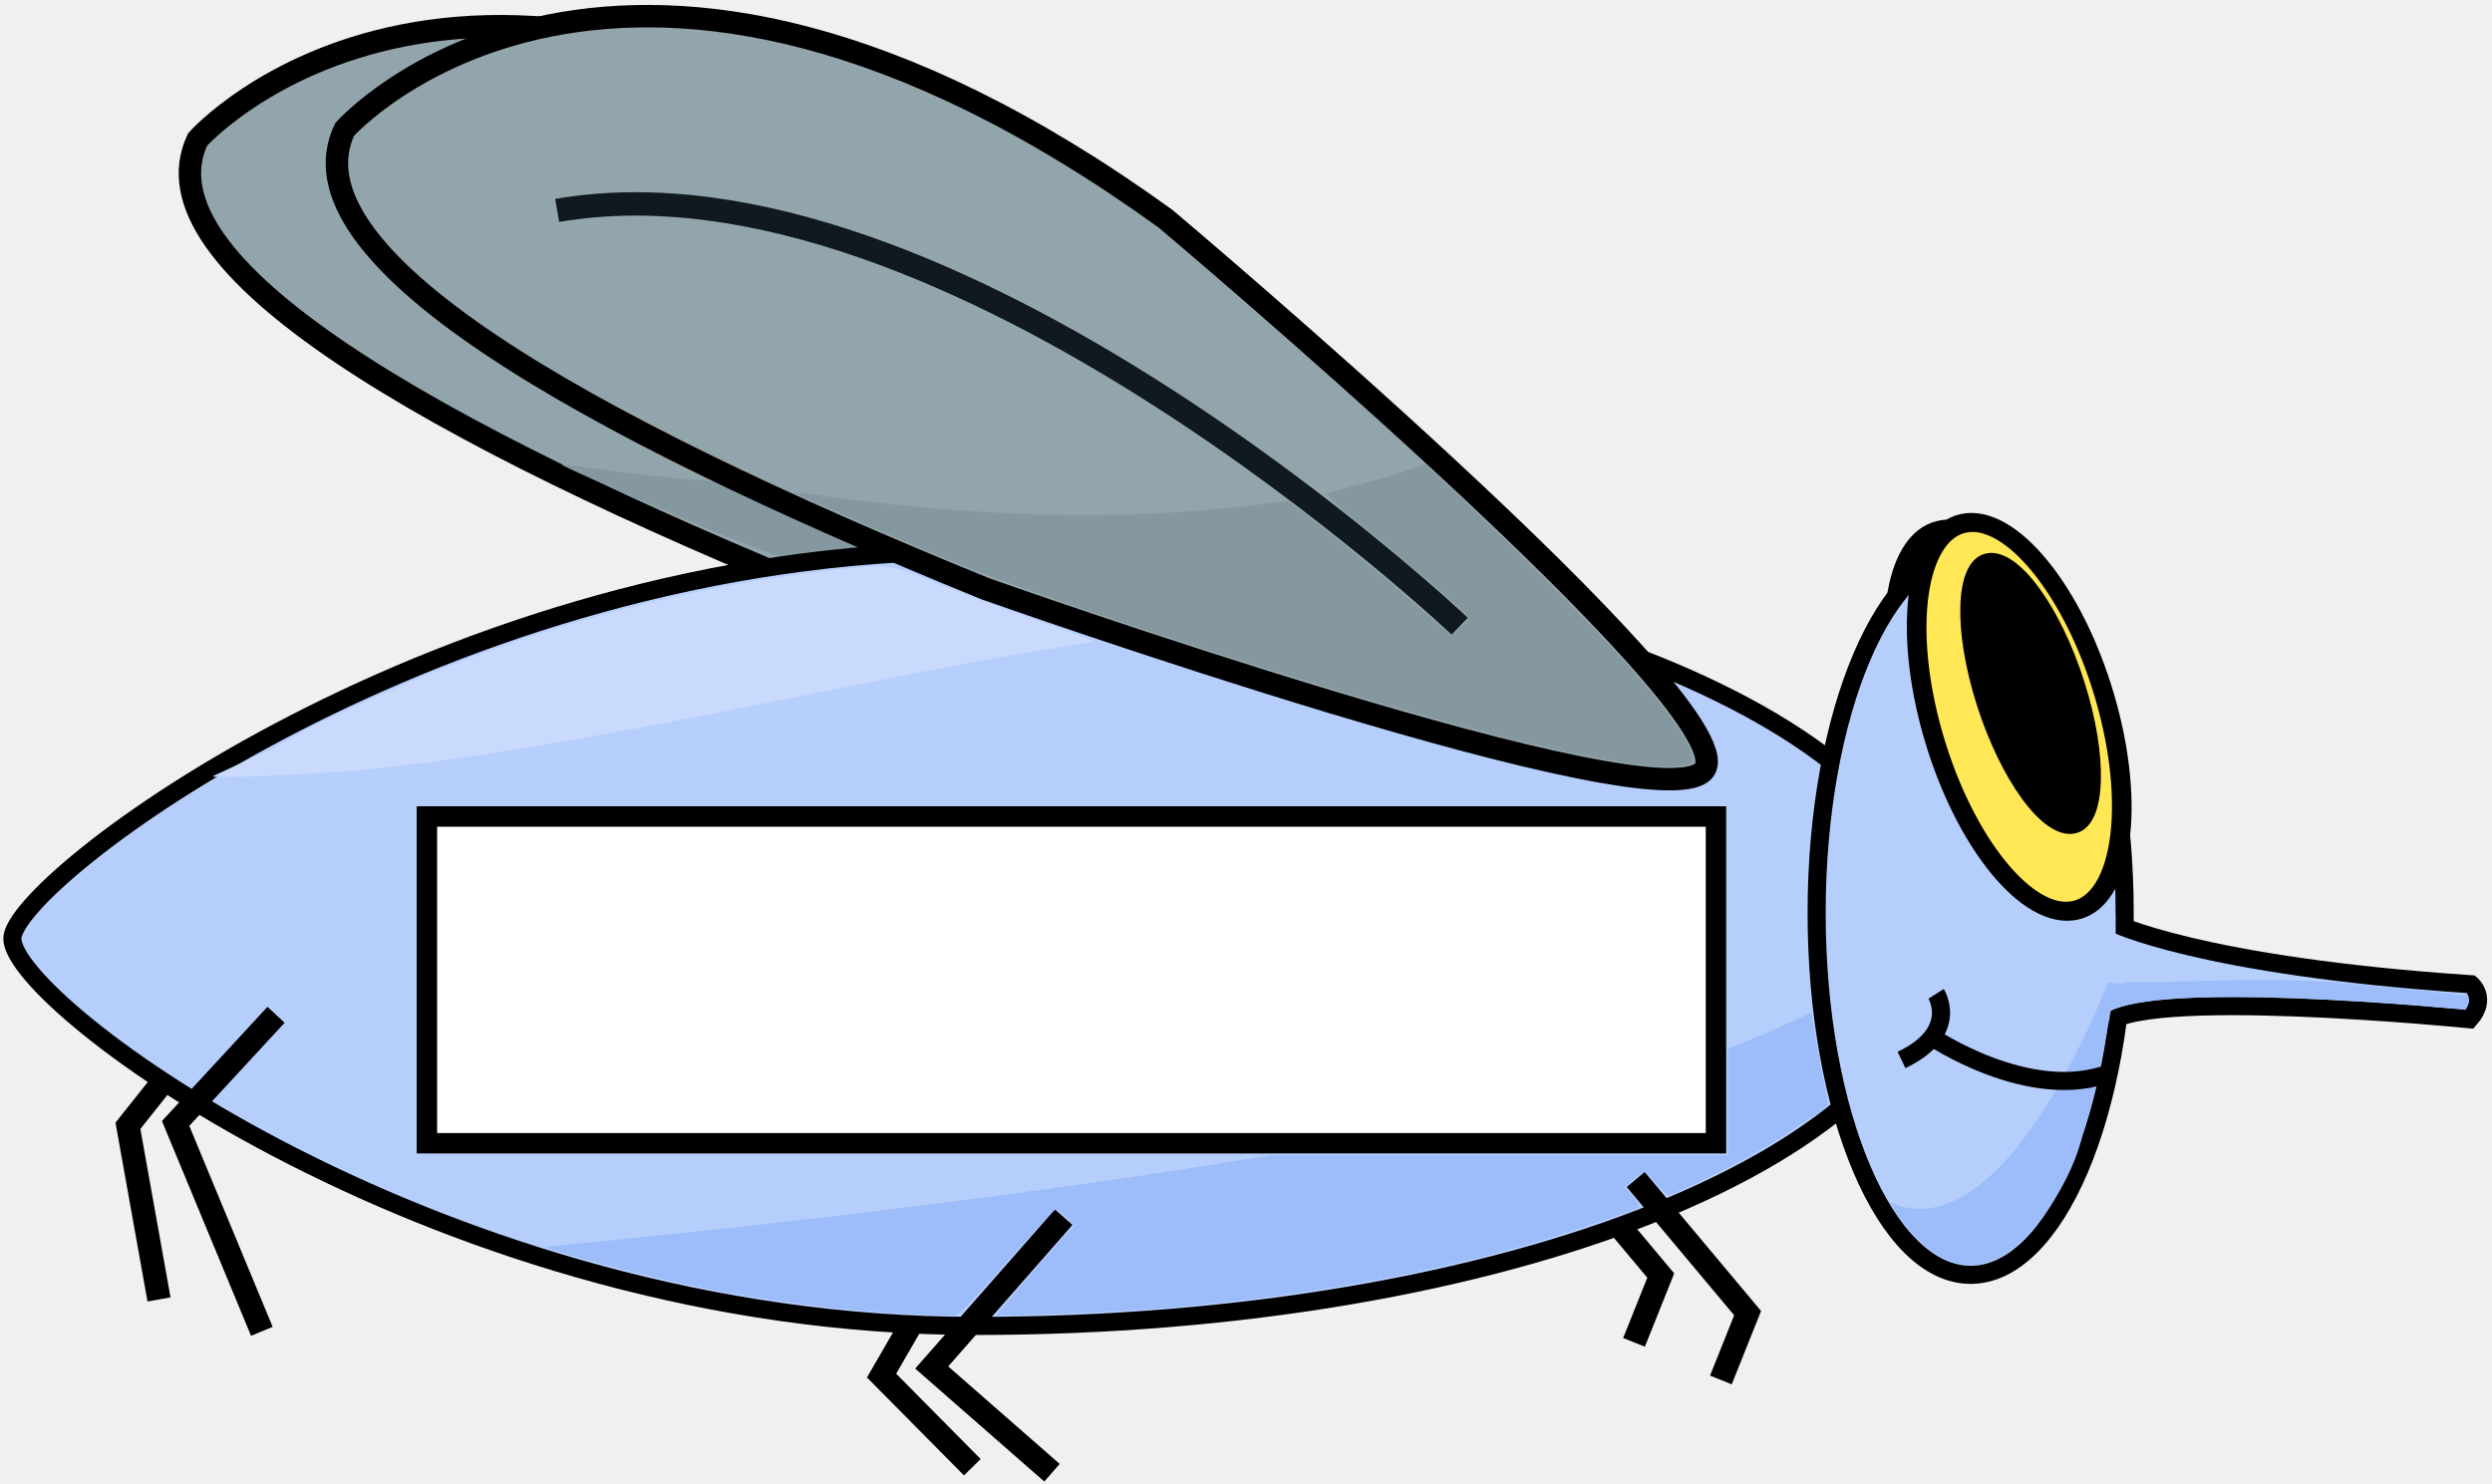
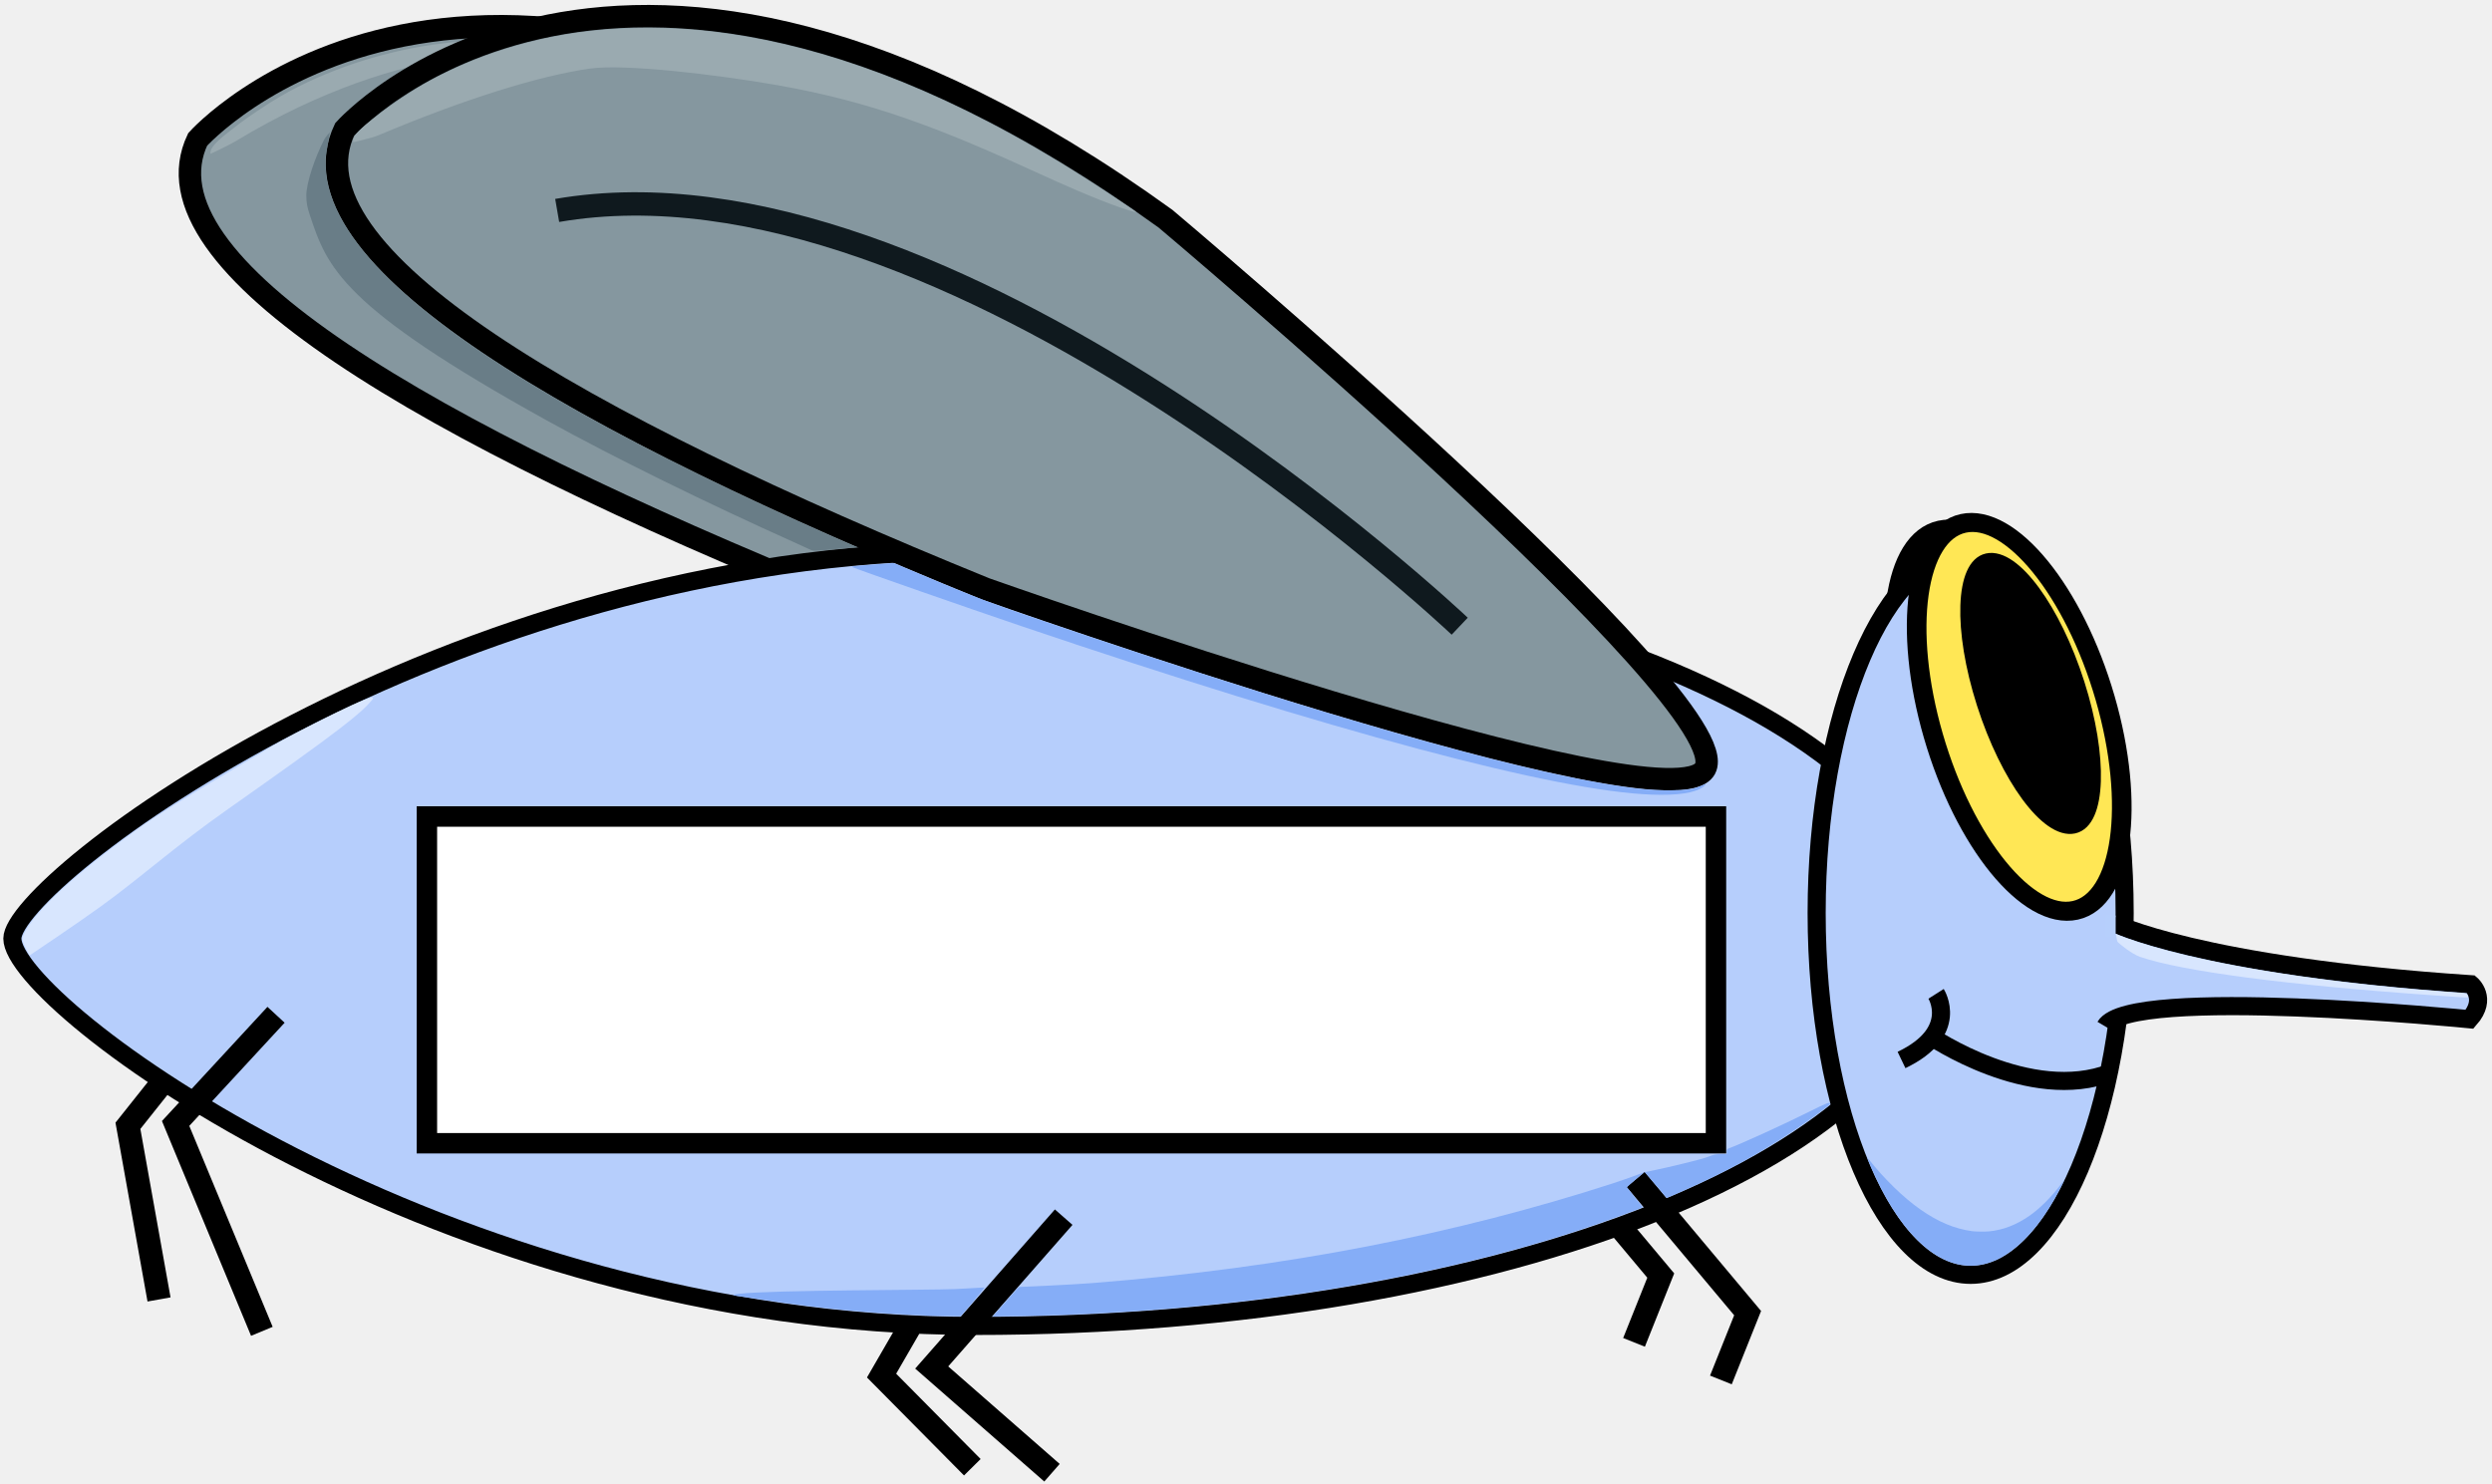
<svg xmlns="http://www.w3.org/2000/svg" width="150.349mm" height="89.499mm" viewBox="0 0 532.733 317.121" id="svg2" version="1.1">
  <defs id="defs4" />
  <g id="layer1" transform="translate(-134.4342,-248.743)">
-     <path id="path3417" d="m 352.185,297.665 c 0,0 123.032,103.578 115.318,117.599 -7.394,13.44 -153.85,-38.492 -153.85,-38.492 -87.889,-35.726 -149.666,-71.513 -136.965,-98.218 0,0 58.286,-65.588 175.497,19.111 z" style="fill:#93a5ac;fill-opacity:1;stroke:#000000;stroke-width:4.793;stroke-linecap:round;stroke-linejoin:miter;stroke-miterlimit:4;stroke-dasharray:none;stroke-opacity:1" />
+     <path id="path3417" d="m 352.185,297.665 c 0,0 123.032,103.578 115.318,117.599 -7.394,13.44 -153.85,-38.492 -153.85,-38.492 -87.889,-35.726 -149.666,-71.513 -136.965,-98.218 0,0 58.286,-65.588 175.497,19.111 z" style="fill:#85979f;fill-opacity:1;stroke:#000000;stroke-width:4.793;stroke-linecap:round;stroke-linejoin:miter;stroke-miterlimit:4;stroke-dasharray:none;stroke-opacity:1" />
    <path id="path4233" d="m 184.948,460.33 -23.167,29.121 6.65,37.125" style="fill:none;fill-rule:evenodd;stroke:#000000;stroke-width:5;stroke-linecap:butt;stroke-linejoin:miter;stroke-miterlimit:4;stroke-dasharray:none;stroke-opacity:1" />
    <path id="path4237" d="m 342.143,509.579 -19.249,33.279 19.401,19.596" style="fill:none;fill-rule:evenodd;stroke:#000000;stroke-width:5;stroke-linecap:butt;stroke-linejoin:miter;stroke-miterlimit:4;stroke-dasharray:none;stroke-opacity:1" />
    <path id="path4241" d="m 465.536,492.898 23.929,28.571 -5.714,14.286" style="fill:none;fill-rule:evenodd;stroke:#000000;stroke-width:5;stroke-linecap:butt;stroke-linejoin:miter;stroke-miterlimit:4;stroke-dasharray:none;stroke-opacity:1" />
    <ellipse style="fill:#ffdd55;fill-opacity:1;stroke:#000000;stroke-width:4.131;stroke-linecap:round;stroke-linejoin:miter;stroke-miterlimit:4;stroke-dasharray:none;stroke-opacity:1" id="path3344" cx="427.821" cy="515.807" rx="18.802" ry="43.066" transform="matrix(0.9765998,-0.2150648,0.2781385,0.960541,0,0)" />
-     <path id="path4230" d="m 436.644,406.399 c -16.437,-1.609 -48.488,-10.024 -94.476,-24.805 -24.393,-7.84 -44.438,-14.804 -54.024,-18.769 -12.451,-5.15 -33.813,-14.502 -33.604,-14.71 0.099,-0.099 3.336,0.264 7.194,0.808 32.507,4.578 64.729,5.171 91.74,1.687 l 6.33,-0.817 5.67,4.442 c 8.571,6.716 16.525,13.295 23.004,19.029 3.209,2.84 6.033,5.164 6.277,5.164 0.243,0 1.201,-0.783 2.128,-1.739 1.678,-1.731 1.681,-1.744 0.723,-2.818 -1.574,-1.764 -14.909,-13.14 -22.875,-19.514 -4.157,-3.327 -7.122,-6.028 -6.75,-6.152 0.364,-0.121 3.737,-1.015 7.494,-1.987 3.757,-0.971 8.342,-2.335 10.189,-3.03 l 3.357,-1.264 7.294,6.877 c 25.749,24.275 41.333,40.913 47.651,50.874 1.997,3.149 2.818,5.586 2.102,6.239 -0.725,0.662 -5.239,0.894 -9.426,0.484 z" style="fill:#85979f;fill-opacity:1;stroke:none;stroke-width:0.1;stroke-miterlimit:4;stroke-dasharray:none;stroke-opacity:1" />
    <path style="fill:#b6cefc;fill-opacity:1;stroke:#000000;stroke-width:3.869;stroke-linecap:round;stroke-linejoin:miter;stroke-miterlimit:4;stroke-dasharray:none;stroke-opacity:1" d="m 548.637,449.411 c 0,45.745 -92.131,82.829 -205.78,82.829 -113.649,0 -205.78,-68.671 -205.78,-82.829 0,-12.159 92.131,-82.829 205.78,-82.829 113.649,0 205.78,37.084 205.78,82.829 z" id="path3340" />
    <rect style="fill:#ffffff;fill-opacity:1;stroke:#000000;stroke-width:4.366;stroke-linecap:round;stroke-linejoin:miter;stroke-miterlimit:4;stroke-dasharray:none;stroke-opacity:1" id="rect4223" width="275.574" height="69.86" x="225.697" y="423.325" />
    <ellipse style="fill:#b6cefc;fill-opacity:1;stroke:#000000;stroke-width:3.869;stroke-linecap:round;stroke-linejoin:miter;stroke-miterlimit:4;stroke-dasharray:none;stroke-opacity:1" id="path3342" cx="555.714" cy="443.949" rx="32.923" ry="77.367" />
    <ellipse transform="matrix(0.9765998,-0.2150648,0.2781385,0.960541,0,0)" ry="43.066" rx="18.802" cy="515.448" cx="432.86" id="ellipse4247" style="fill:#ffe755;fill-opacity:1;stroke:#000000;stroke-width:4.131;stroke-linecap:round;stroke-linejoin:miter;stroke-miterlimit:4;stroke-dasharray:none;stroke-opacity:1" />
    <path style="fill:#b6cefc;fill-opacity:1;fill-rule:evenodd;stroke:#000000;stroke-width:3.873;stroke-linecap:butt;stroke-linejoin:miter;stroke-miterlimit:4;stroke-dasharray:none;stroke-opacity:1" d="m 586.095,445.993 c 0,0 18.387,9.297 76.584,13.193 0,0 3.622,3.022 -0.321,7.48 0,0 -72.676,-7.233 -77.864,1.537" id="path3399" />
-     <g id="g4216" style="fill:#9cbdfa;fill-opacity:1">
-       <path id="path4173" d="m 585.005,458.918 2.793,0.075 c 0,0 -2.165,4.177 -2.43,6.055 -2.426,17.166 -5.68,26.144 -5.68,26.144 -1.505,6.682 -5.306,13.366 -8.626,17.835 -18.292,24.62 -32.537,-3.178 -32.537,-3.178 24.856,10.838 46.48,-46.93 46.48,-46.93 z" style="fill:#9cbdfa;fill-opacity:1;stroke:none;stroke-width:6.25;stroke-miterlimit:4;stroke-dasharray:none;stroke-opacity:1" />
-       <path d="m 588.607,458.831 c 21.648,-0.276 26.517,-1.073 45.139,-0.074 4.605,0.4 28.107,2.796 28.107,2.796 l 0.397,1.038 -0.043,0.29 c -0.054,0.365 -0.331,1.083 -0.552,1.431 -0.118,0.185 -0.212,0.266 -0.311,0.266 -0.078,0 -1.083,-0.085 -2.234,-0.189 -12.162,-1.098 -25.068,-1.919 -35.779,-2.279 -6.95,-0.233 -14.442,-0.271 -19.125,-0.096 -8.816,0.329 -14.337,1.107 -17.984,2.534 -0.201,-5.637 2.385,-5.717 2.385,-5.717 z m -2.99,3.014 c 3.3,-4.888 2.419,2.148 0.312,2.855 -0.073,0.025 -0.182,0.12 -0.229,0.176 -0.121,0.144 -0.306,1.64 -0.306,1.64 -0.111,0.76 -1.207,6.002 -1.207,6.002 -0.774,4.065 -0.727,4.027 -0.774,4.065 -0.215,0.175 0.056,0.238 -2.214,0.644 -4.946,0.886 -2.575,1.127 -3.438,0.305 0,0 1.631,-3.708 5.436,-11.254 0.716,-1.42 1.551,-2.72 2.421,-4.434 z" style="fill:#9cbdfa;fill-opacity:1;stroke:none;stroke-width:0.1;stroke-miterlimit:4;stroke-dasharray:none;stroke-opacity:1" id="path4179" />
-     </g>
-     <path id="path4211" d="m 196.926,406.4 c 4.862,-2.815 21.399,-10.442 30.759,-14.187 26.705,-10.684 52.77,-17.492 80.703,-21.078 15.549,-1.996 16.286,-1.942 25.363,1.88 4.278,1.801 13.983,5.441 21.567,8.089 7.584,2.648 13.398,4.832 12.92,4.853 -0.478,0.021 -8.274,1.306 -17.324,2.856 -34.567,5.918 -89.463,19.028 -134.835,24.144 -11.976,1.35 -37.539,2.369 -36.114,1.712 l 13.072,-6.018 z" style="fill:#cadafc;fill-opacity:1;stroke:none;stroke-width:0.1;stroke-miterlimit:4;stroke-dasharray:none;stroke-opacity:1" />
    <ellipse transform="matrix(0.9759544,-0.2179746,0.3040729,0.9526488,0,0)" ry="30.12" rx="10.467" cy="513.429" cx="422.573" id="ellipse3387" style="fill:#000000;fill-opacity:1;stroke:#000000;stroke-width:2.578;stroke-linecap:round;stroke-linejoin:miter;stroke-miterlimit:4;stroke-dasharray:none;stroke-opacity:1" />
-     <path style="fill:#93a5ac;fill-opacity:1;stroke:#000000;stroke-width:4.793;stroke-linecap:round;stroke-linejoin:miter;stroke-miterlimit:4;stroke-dasharray:none;stroke-opacity:1" d="m 383.614,295.522 c 0,0 123.032,103.578 115.318,117.599 -7.394,13.44 -153.85,-38.492 -153.85,-38.492 -87.889,-35.726 -149.666,-71.513 -136.965,-98.218 0,0 58.286,-65.588 175.497,19.111 z" id="path3380" />
+     <path id="path4308" d="m 343.508,295.644 c -5.823,-2.014 -13.359,-5.422 -17.059,-7.117 -21.159,-9.693 -35.918,-15.498 -56.392,-19.086 -13.144,-2.303 -31.858,-9.147 -39.156,-8.149 -10.88,1.488 -27.758,6.503 -46.123,17.663 -1.3,0.79 -5.356,2.688 -5.356,2.688 -0.298,-1.772 3.463,-4.29 5.517,-5.943 2.03,-1.633 6.969,-4.951 9.631,-6.47 9.464,-5.402 20.887,-9.255 32.431,-10.942 8.726,-1.275 19.211,-1.403 28.515,-0.348 24.352,2.762 50.112,12.595 77.451,29.566 3.866,2.4 13.834,8.901 13.834,9.05 0,0.193 -2.217,-0.542 -3.293,-0.914 z" style="fill:#9aaab0;fill-opacity:1;stroke:#4d88e5;stroke-width:0;stroke-miterlimit:4;stroke-dasharray:none;stroke-opacity:1" />
+     <path style="fill:#85979f;fill-opacity:1;stroke:#000000;stroke-width:4.793;stroke-linecap:round;stroke-linejoin:miter;stroke-miterlimit:4;stroke-dasharray:none;stroke-opacity:1" d="m 383.614,295.522 c 0,0 123.032,103.578 115.318,117.599 -7.394,13.44 -153.85,-38.492 -153.85,-38.492 -87.889,-35.726 -149.666,-71.513 -136.965,-98.218 0,0 58.286,-65.588 175.497,19.111 z" id="path3380" />
    <path style="fill:none;fill-rule:evenodd;stroke:#000000;stroke-width:3.869;stroke-linecap:butt;stroke-linejoin:miter;stroke-miterlimit:4;stroke-dasharray:none;stroke-opacity:1" d="m 547.045,470.238 c 0,0 21.332,14.599 38.669,7.839" id="path4219" />
    <path style="fill:none;fill-rule:evenodd;stroke:#000000;stroke-width:3.869;stroke-linecap:butt;stroke-linejoin:miter;stroke-miterlimit:4;stroke-dasharray:none;stroke-opacity:1" d="m 548.323,461.234 c 0,0 5.172,8.142 -7.387,14.142" id="path4221" />
    <path style="fill:none;fill-rule:evenodd;stroke:#000000;stroke-width:5;stroke-linecap:butt;stroke-linejoin:miter;stroke-miterlimit:4;stroke-dasharray:none;stroke-opacity:1" d="m 193.444,465.716 -21.466,23.234 18.435,44.447" id="path4231" />
    <path style="fill:none;fill-rule:evenodd;stroke:#000000;stroke-width:5;stroke-linecap:butt;stroke-linejoin:miter;stroke-miterlimit:4;stroke-dasharray:none;stroke-opacity:1" d="m 361.826,508.985 -28.214,32.143 25.714,22.5" id="path4235" />
    <path style="fill:none;fill-rule:evenodd;stroke:#000000;stroke-width:5;stroke-linecap:butt;stroke-linejoin:miter;stroke-miterlimit:4;stroke-dasharray:none;stroke-opacity:1" d="m 484.107,500.934 23.929,28.571 -5.714,14.286" id="path4239" />
    <path style="fill:none;fill-rule:evenodd;stroke:#0f191e;stroke-width:5;stroke-linecap:butt;stroke-linejoin:miter;stroke-miterlimit:4;stroke-dasharray:none;stroke-opacity:1" d="m 446.487,382.631 c 0,0 -109.073,-103.394 -192.939,-88.893" id="path4251" />
    <path style="fill:#5b0000;fill-opacity:1;stroke:none;stroke-width:6.25;stroke-miterlimit:4;stroke-dasharray:none;stroke-opacity:1" d="" id="path4155" transform="translate(134.4342,248.743)" />
    <path style="fill:#5b0000;fill-opacity:1;stroke:none;stroke-width:6.25;stroke-miterlimit:4;stroke-dasharray:none;stroke-opacity:1" d="" id="path4157" transform="translate(134.4342,248.743)" />
    <path style="fill:#5b0000;fill-opacity:1;stroke:none;stroke-width:6.25;stroke-miterlimit:4;stroke-dasharray:none;stroke-opacity:1" d="" id="path4159" transform="translate(134.4342,248.743)" />
    <path style="fill:#5b0000;fill-opacity:1;stroke:none;stroke-width:6.25;stroke-miterlimit:4;stroke-dasharray:none;stroke-opacity:1" d="" id="path4161" transform="translate(134.4342,248.743)" />
    <path style="fill:#5b0000;fill-opacity:1;stroke:none;stroke-width:6.25;stroke-miterlimit:4;stroke-dasharray:none;stroke-opacity:1" d="" id="path4163" transform="translate(134.4342,248.743)" />
-     <path style="fill:#9cbdfa;fill-opacity:1;stroke:none;stroke-width:0.1;stroke-miterlimit:4;stroke-dasharray:none;stroke-opacity:1" d="m 194.495,280.959 c -15.158,-0.771 -32.468,-3.054 -47.47,-6.259 -11.824,-2.526 -32.136,-8.012 -30.171,-8.149 1.863,-0.129 36.573,-3.706 44.343,-4.569 36.309,-4.034 73.004,-8.909 99.665,-13.243 l 10.665,-1.734 48.96,0 48.96,0 0,-11.421 0,-11.421 3.625,-1.4 c 1.994,-0.77 5.964,-2.493 8.824,-3.829 2.859,-1.336 5.252,-2.429 5.317,-2.429 0.065,0 0.386,1.856 0.712,4.125 0.326,2.269 1.143,6.69 1.815,9.826 0.672,3.135 1.162,5.754 1.089,5.818 -1.483,1.316 -9.551,6.683 -14.084,9.367 -5.683,3.366 -18.914,9.864 -20.086,9.864 -0.306,0 -1.505,-1.125 -2.664,-2.5 -1.159,-1.375 -2.282,-2.5 -2.495,-2.5 -0.213,0 -1.245,0.742 -2.294,1.649 l -1.907,1.649 1.574,1.792 c 0.866,0.986 1.574,2.006 1.574,2.268 0,0.261 -0.731,0.718 -1.625,1.015 -0.894,0.297 -4.662,1.585 -8.375,2.864 -26.976,9.288 -60.176,15.621 -95.75,18.264 -7.665,0.569 -31.356,1.472 -31.679,1.207 -0.149,-0.122 11.112,-13.198 15.358,-17.834 l 1.262,-1.377 -1.708,-1.763 c -0.94,-0.969 -1.999,-1.7 -2.353,-1.623 -0.355,0.077 -5.094,5.202 -10.531,11.39 -7.607,8.657 -10.17,11.264 -11.117,11.31 -0.677,0.033 -4.923,-0.127 -9.434,-0.357 z" id="path4199" transform="translate(134.4342,248.743)" />
    <rect style="fill:#b6cffc;fill-opacity:1;stroke:none;stroke-width:0.1;stroke-miterlimit:4;stroke-dasharray:none;stroke-opacity:1" id="rect4201" width="2.21" height="4.508" x="584.508" y="444.507" />
-     <path style="fill:#85979f;fill-opacity:1;stroke:none;stroke-width:0.1;stroke-miterlimit:4;stroke-dasharray:none;stroke-opacity:1" d="m 352.21,163.656 c -16.437,-1.609 -48.488,-10.024 -94.476,-24.805 -24.393,-7.84 -44.438,-14.804 -54.024,-18.769 -12.451,-5.15 -33.813,-14.502 -33.604,-14.71 0.099,-0.099 3.336,0.264 7.194,0.808 32.507,4.578 64.729,5.171 91.74,1.687 l 6.33,-0.817 5.67,4.442 c 8.571,6.716 16.525,13.295 23.004,19.029 3.209,2.84 6.033,5.164 6.277,5.164 0.243,0 1.201,-0.783 2.128,-1.739 1.678,-1.731 1.681,-1.744 0.723,-2.818 -1.574,-1.764 -14.909,-13.14 -22.875,-19.514 -4.157,-3.327 -7.122,-6.028 -6.75,-6.152 0.364,-0.121 3.737,-1.015 7.494,-1.987 3.757,-0.971 8.342,-2.335 10.189,-3.03 l 3.357,-1.264 7.294,6.877 c 25.749,24.275 41.333,40.913 47.651,50.874 1.997,3.149 2.818,5.586 2.102,6.239 -0.725,0.662 -5.239,0.894 -9.426,0.484 z" id="path4228" transform="translate(134.4342,248.743)" />
+     <path style="fill:#9aaab0;fill-opacity:1;stroke:#4d88e5;stroke-width:0;stroke-miterlimit:4;stroke-dasharray:none;stroke-opacity:1" d="M 239.574,44.401 C 233.751,42.387 226.215,38.979 222.515,37.284 201.356,27.591 186.597,21.786 166.123,18.199 152.98,15.896 133.558,13.648 126.26,14.646 115.38,16.133 98.856,21.326 80.845,28.95 c -1.401,0.593 -5.356,1.451 -5.356,1.451 -0.298,-1.772 3.463,-4.29 5.517,-5.943 2.03,-1.633 6.969,-4.951 9.631,-6.47 9.464,-5.402 20.887,-9.255 32.431,-10.942 8.726,-1.275 19.211,-1.403 28.515,-0.348 24.352,2.762 50.112,12.595 77.451,29.566 3.866,2.4 13.834,8.901 13.834,9.05 0,0.193 -2.217,-0.542 -3.293,-0.914 z" id="path4214" transform="translate(134.4342,248.743)" />
+     <path style="fill:#85adf7;fill-opacity:1;stroke:#4d88e5;stroke-width:0;stroke-miterlimit:4;stroke-dasharray:none;stroke-opacity:1" d="m 353.154,169.9 c -20.381,-0.687 -68.24,-13.481 -134.938,-36.071 -11.108,-3.762 -34.364,-11.881 -35.938,-12.546 -0.346,-0.146 -0.255,-0.17 1.188,-0.31 0.859,-0.083 2.913,-0.247 4.562,-0.365 l 3,-0.213 4.938,2.082 c 13.264,5.593 15.719,6.508 33.562,12.519 53.15,17.902 92.062,29.054 114,32.672 6.254,1.031 9.102,1.31 13.312,1.304 4.096,-0.006 5.135,-0.178 7.594,-1.261 0.382,-0.168 0.104,0.232 -0.405,0.582 -1.856,1.277 -5.356,1.794 -10.876,1.608 z" id="path4224" transform="translate(134.4342,248.743)" />
+     <path style="fill:#697d87;fill-opacity:1;stroke:#4d88e5;stroke-width:0;stroke-miterlimit:4;stroke-dasharray:none;stroke-opacity:1" d="m 173.543,117.664 c -0.481,-0.228 -2.225,-1.02 -3.875,-1.76 -18.298,-8.202 -38.647,-18.191 -52.625,-25.926 C 72.743,65.466 69.928,57.116 66.194,45.857 c -0.537,-1.619 -0.706,-2.599 -0.707,-4.1 -0.002,-2.643 1.879,-8.209 3.812,-11.898 0.308,-0.588 1.214,-1.579 1.214,-1.579 l -0.964,5.63 0.077,1.804 c 0.042,0.992 0.144,2.17 0.226,2.617 1.597,8.717 8.243,17.708 20.51,27.747 C 106.324,79.141 132.069,93.827 167.156,109.885 c 3.778,1.729 14.189,6.368 15.181,6.764 0.297,0.119 1.025,0.317 0.969,0.366 -0.056,0.048 -1.702,0.123 -3.008,0.242 -1.306,0.119 -3.206,0.3 -3.344,0.325 -0.138,0.025 -2.93,0.311 -3.411,0.083 z" id="path4228" transform="translate(134.4342,248.743)" />
+     <path style="fill:#d8e6fe;fill-opacity:1;stroke:#4d88e5;stroke-width:0;stroke-miterlimit:4;stroke-dasharray:none;stroke-opacity:1" d="m 525.783,213.202 c -0.309,-0.024 -2.953,-0.211 -5.875,-0.417 -31.152,-2.19 -53.397,-5.114 -62.422,-8.205 -1.715,-0.587 -4.402,-2.765 -4.766,-3.167 -0.183,-0.202 -0.38,-1.72 -0.38,-1.72 0,0 1.251,0.523 2.288,0.897 13.987,5.046 39.375,9.315 68.03,11.44 4.589,0.34 4.503,0.331 4.687,0.525 0.089,0.094 0.199,0.297 0.246,0.451 0.081,0.269 0.055,0.28 -0.58,0.259 -0.366,-0.012 -0.918,-0.041 -1.227,-0.065 z" id="path4260" transform="translate(134.4342,248.743)" />
+     <path style="fill:#85adf7;fill-opacity:1;stroke:#4d88e5;stroke-width:0;stroke-miterlimit:4;stroke-dasharray:none;stroke-opacity:1" d="m 489.341,503.188 c -0.715,-0.849 -1.489,-1.72 -1.706,-1.977 l -1.572,-1.858 2.298,-0.467 c 2.594,-0.527 9.967,-2.281 11.294,-2.83 1.052,-0.435 1.559,-0.54 2.607,-0.54 l 1.302,0 0,-0.536 c 0,-0.35 0.107,-0.574 0.309,-0.647 2.528,-0.909 11.783,-5.126 17.246,-7.858 3.883,-1.942 4.542,-2.193 4.542,-1.732 0,0.265 -4.731,3.737 -8.309,6.096 -6.943,4.58 -13.453,8.243 -23.022,12.464 -1.833,0.808 -3.519,1.559 -3.598,1.559 -0.08,0 -0.675,-0.827 -1.391,-1.676 z" id="path4268" />
+     <path style="fill:#85adf7;fill-opacity:1;stroke:#4d88e5;stroke-width:0;stroke-miterlimit:4;stroke-dasharray:none;stroke-opacity:1" d="m 347.205,529.615 c 3.231,-3.705 4.94,-5.713 5.158,-5.713 0.73,0 11.54,-0.508 15.436,-0.813 41.928,-3.285 78.067,-10.566 111.237,-21.267 1.337,-0.431 3.836,-1.311 3.836,-1.311 l 2.98,-1.1 c 0.218,-0.08 -3.806,3.082 -3.618,3.27 0.72,0.719 1.17,1.488 1.619,2.028 0.924,1.112 1.679,2.068 1.679,2.125 0,0.057 -0.457,0.271 -1.016,0.477 -0.559,0.206 -2.528,0.927 -4.375,1.603 -34.855,12.762 -80.029,20.292 -127.119,21.189 l -6.347,0.121 z" id="path4270" />
+     <path style="fill:#85adf7;fill-opacity:1;stroke:#4d88e5;stroke-width:0;stroke-miterlimit:4;stroke-dasharray:none;stroke-opacity:1" d="m 333.151,530.048 c -12.993,-0.55 -23.423,-1.543 -35.002,-3.334 -5.971,-0.924 -8.736,-0.996 -5.657,-1.351 7.178,-0.828 40.498,-0.766 46.118,-1.002 2.857,-0.12 6.274,-0.372 6.298,-0.345 0.024,0.028 -2.079,2.655 -3.161,3.893 l -1.967,2.251 -2.74,-0.032 c -1.507,-0.017 -3.257,-0.053 -3.889,-0.08 z" id="path4272" />
+     <path style="fill:#d8e6fe;fill-opacity:1;stroke:#4d88e5;stroke-width:0;stroke-miterlimit:4;stroke-dasharray:none;stroke-opacity:1" d="m 5.546,202.821 c -0.428,-0.803 -0.778,-1.734 -0.778,-2.068 0,-0.334 0.422,-1.298 0.938,-2.142 3.13,-5.122 11.788,-12.866 24.438,-21.856 6.61,-4.698 25.016,-15.393 25.016,-15.393 4.189,-2.609 7.632,-4.382 7.632,-4.382 0,0 19.105,-10.111 16.768,-7.338 -2.513,2.982 -6.504,6.241 -30.799,23.336 -11.657,8.203 -17.944,14.099 -27.176,20.802 C 16.588,197.409 6.325,204.281 6.325,204.281 Z" id="path4286" transform="translate(134.4342,248.743)" />
+     <path style="fill:#85adf7;fill-opacity:1;stroke:#4d88e5;stroke-width:0;stroke-miterlimit:4;stroke-dasharray:none;stroke-opacity:1" d="m 420.419,270.585 c -2.741,-0.186 -5.594,-1.378 -8.264,-3.453 -1.612,-1.253 -3.377,-3.036 -4.889,-4.941 -2.506,-3.157 -4.927,-7.307 -7.011,-12.02 -0.494,-1.118 -1.15,-2.697 -1.129,-2.718 0.008,-0.008 0.144,0.148 0.301,0.346 3.446,4.341 7.496,8.275 11.137,10.818 3.788,2.645 7.255,4.099 11.004,4.615 0.791,0.109 2.729,0.135 3.626,0.049 3.03,-0.291 5.911,-1.406 8.708,-3.37 2.276,-1.598 4.72,-4.063 6.816,-6.875 0.32,-0.429 0.591,-0.772 0.601,-0.762 0.027,0.027 -0.923,1.91 -1.481,2.935 -2.271,4.171 -4.621,7.407 -7.272,10.011 -3.415,3.355 -6.857,5.113 -10.512,5.367 -0.706,0.049 -0.888,0.049 -1.636,-0.002 l 0,0 z" id="path4306" transform="translate(134.4342,248.743)" />
  </g>
</svg>
